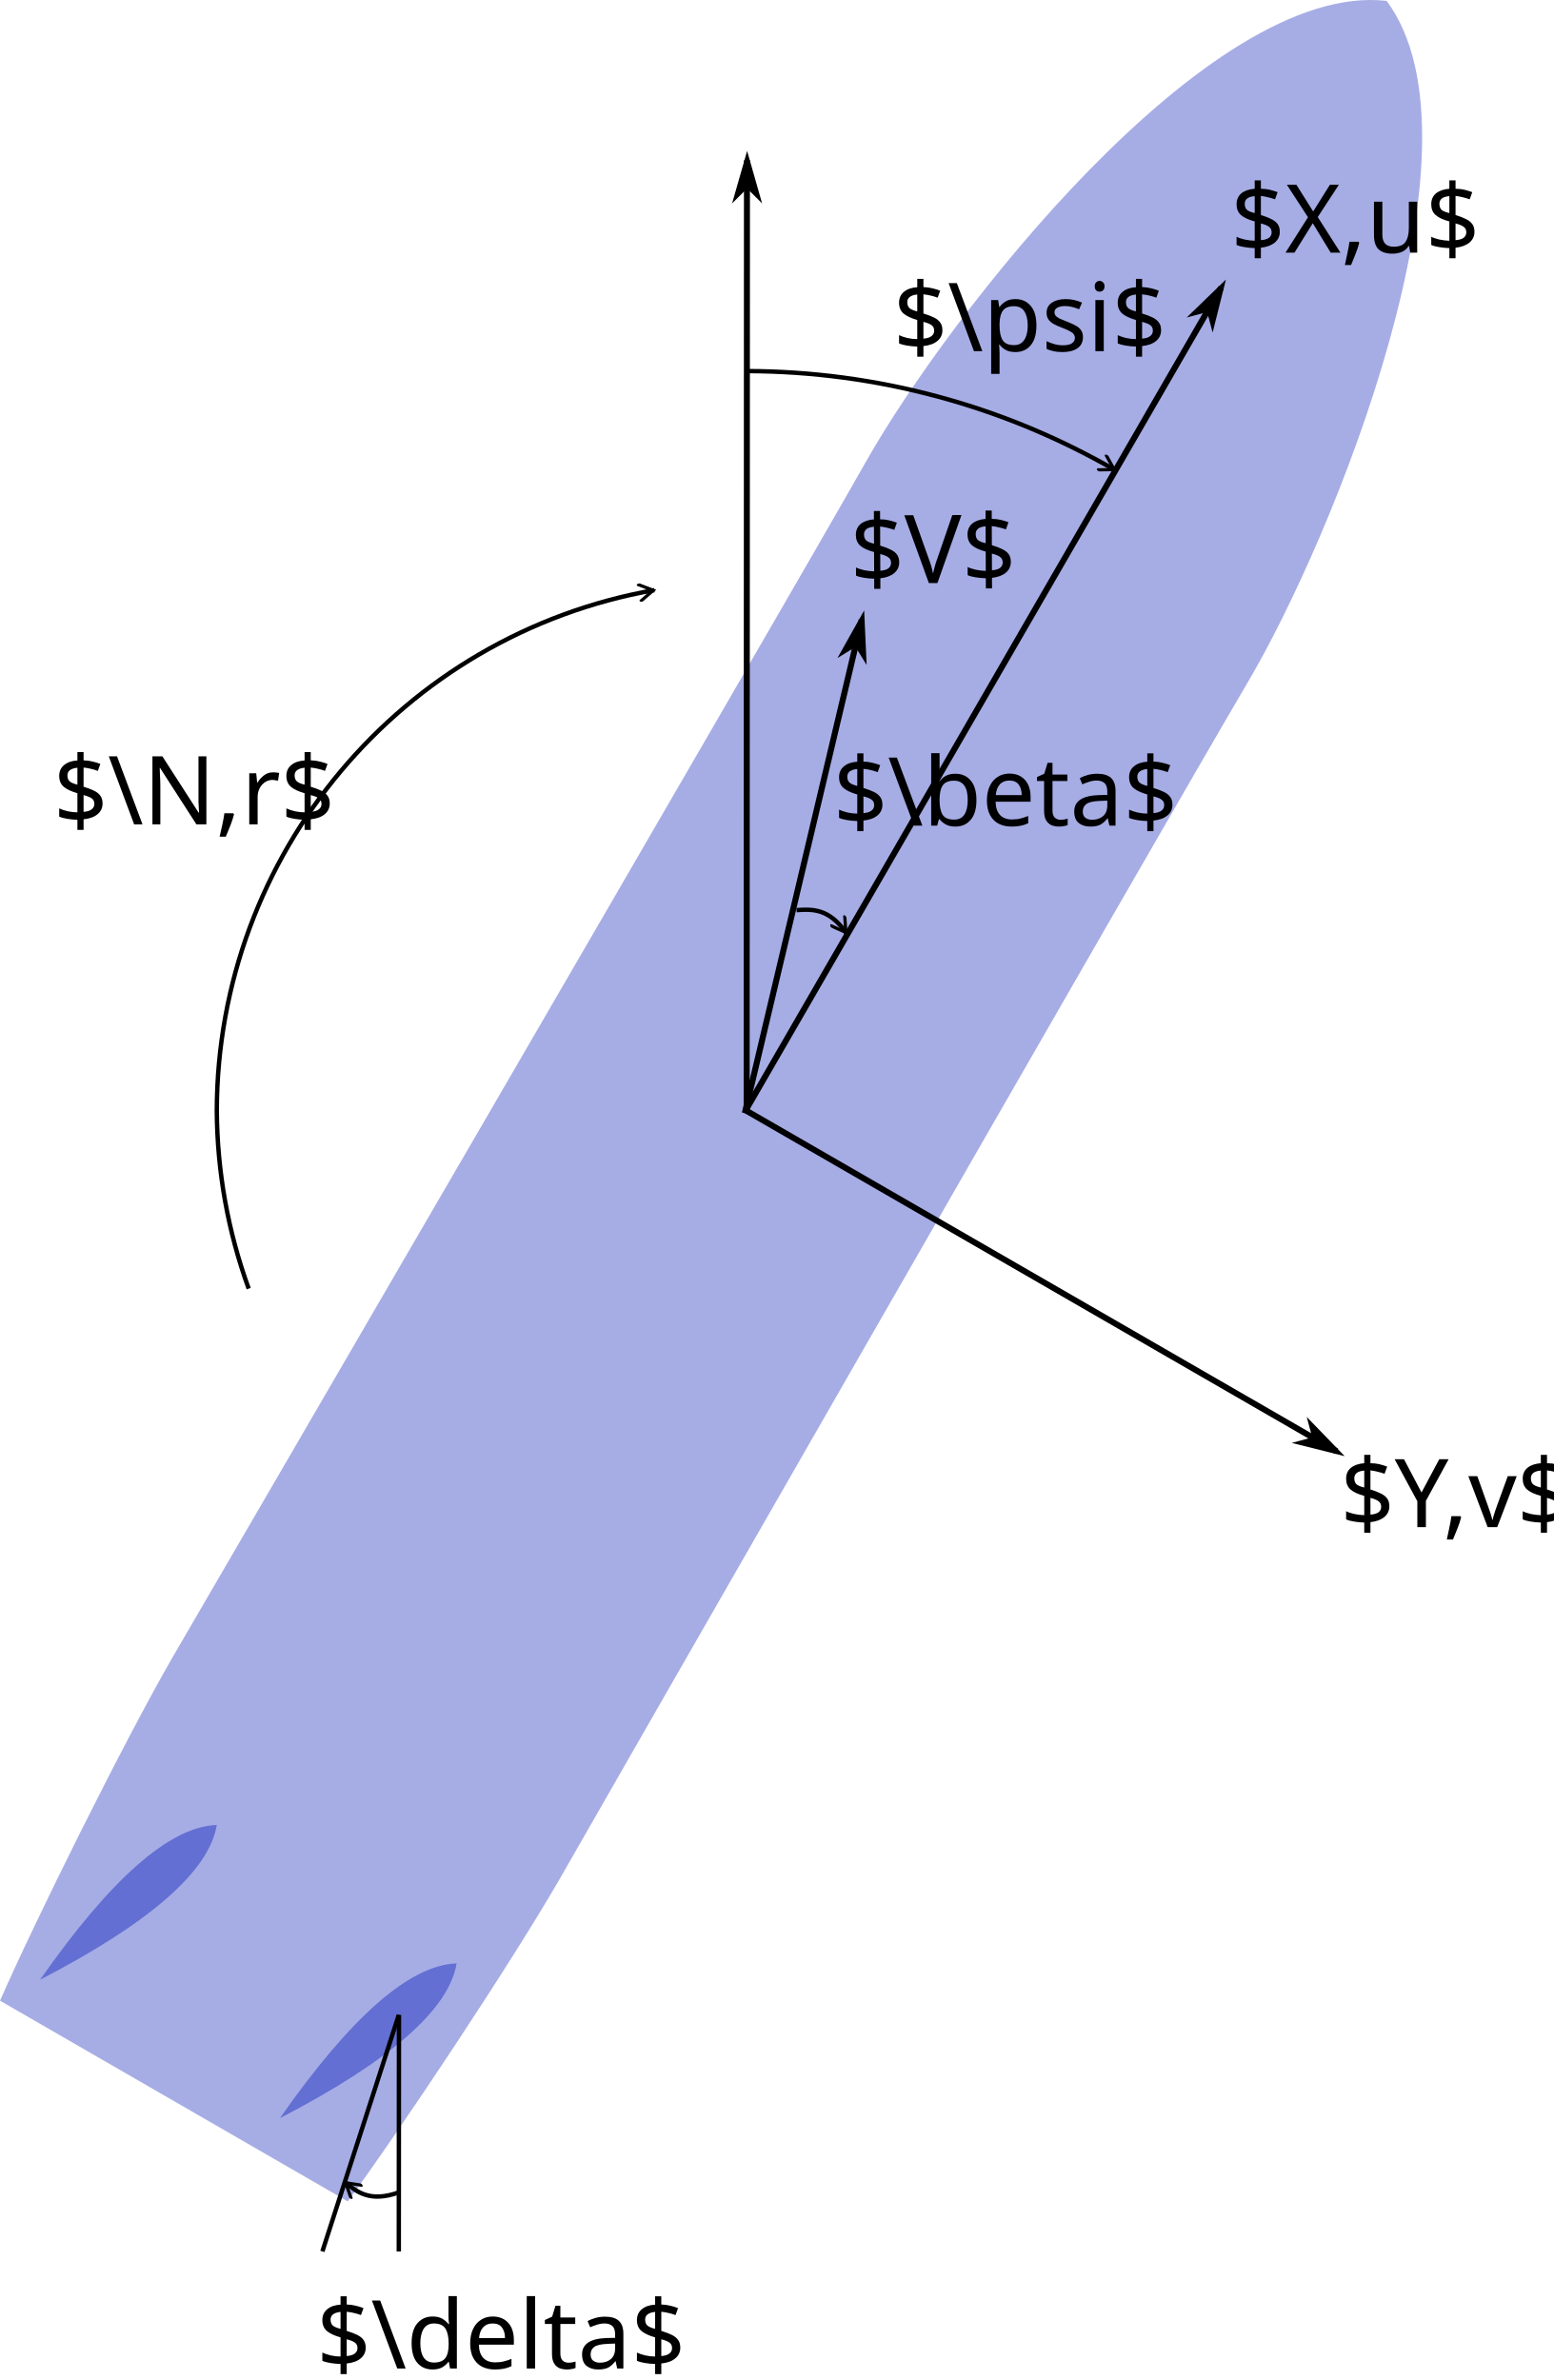
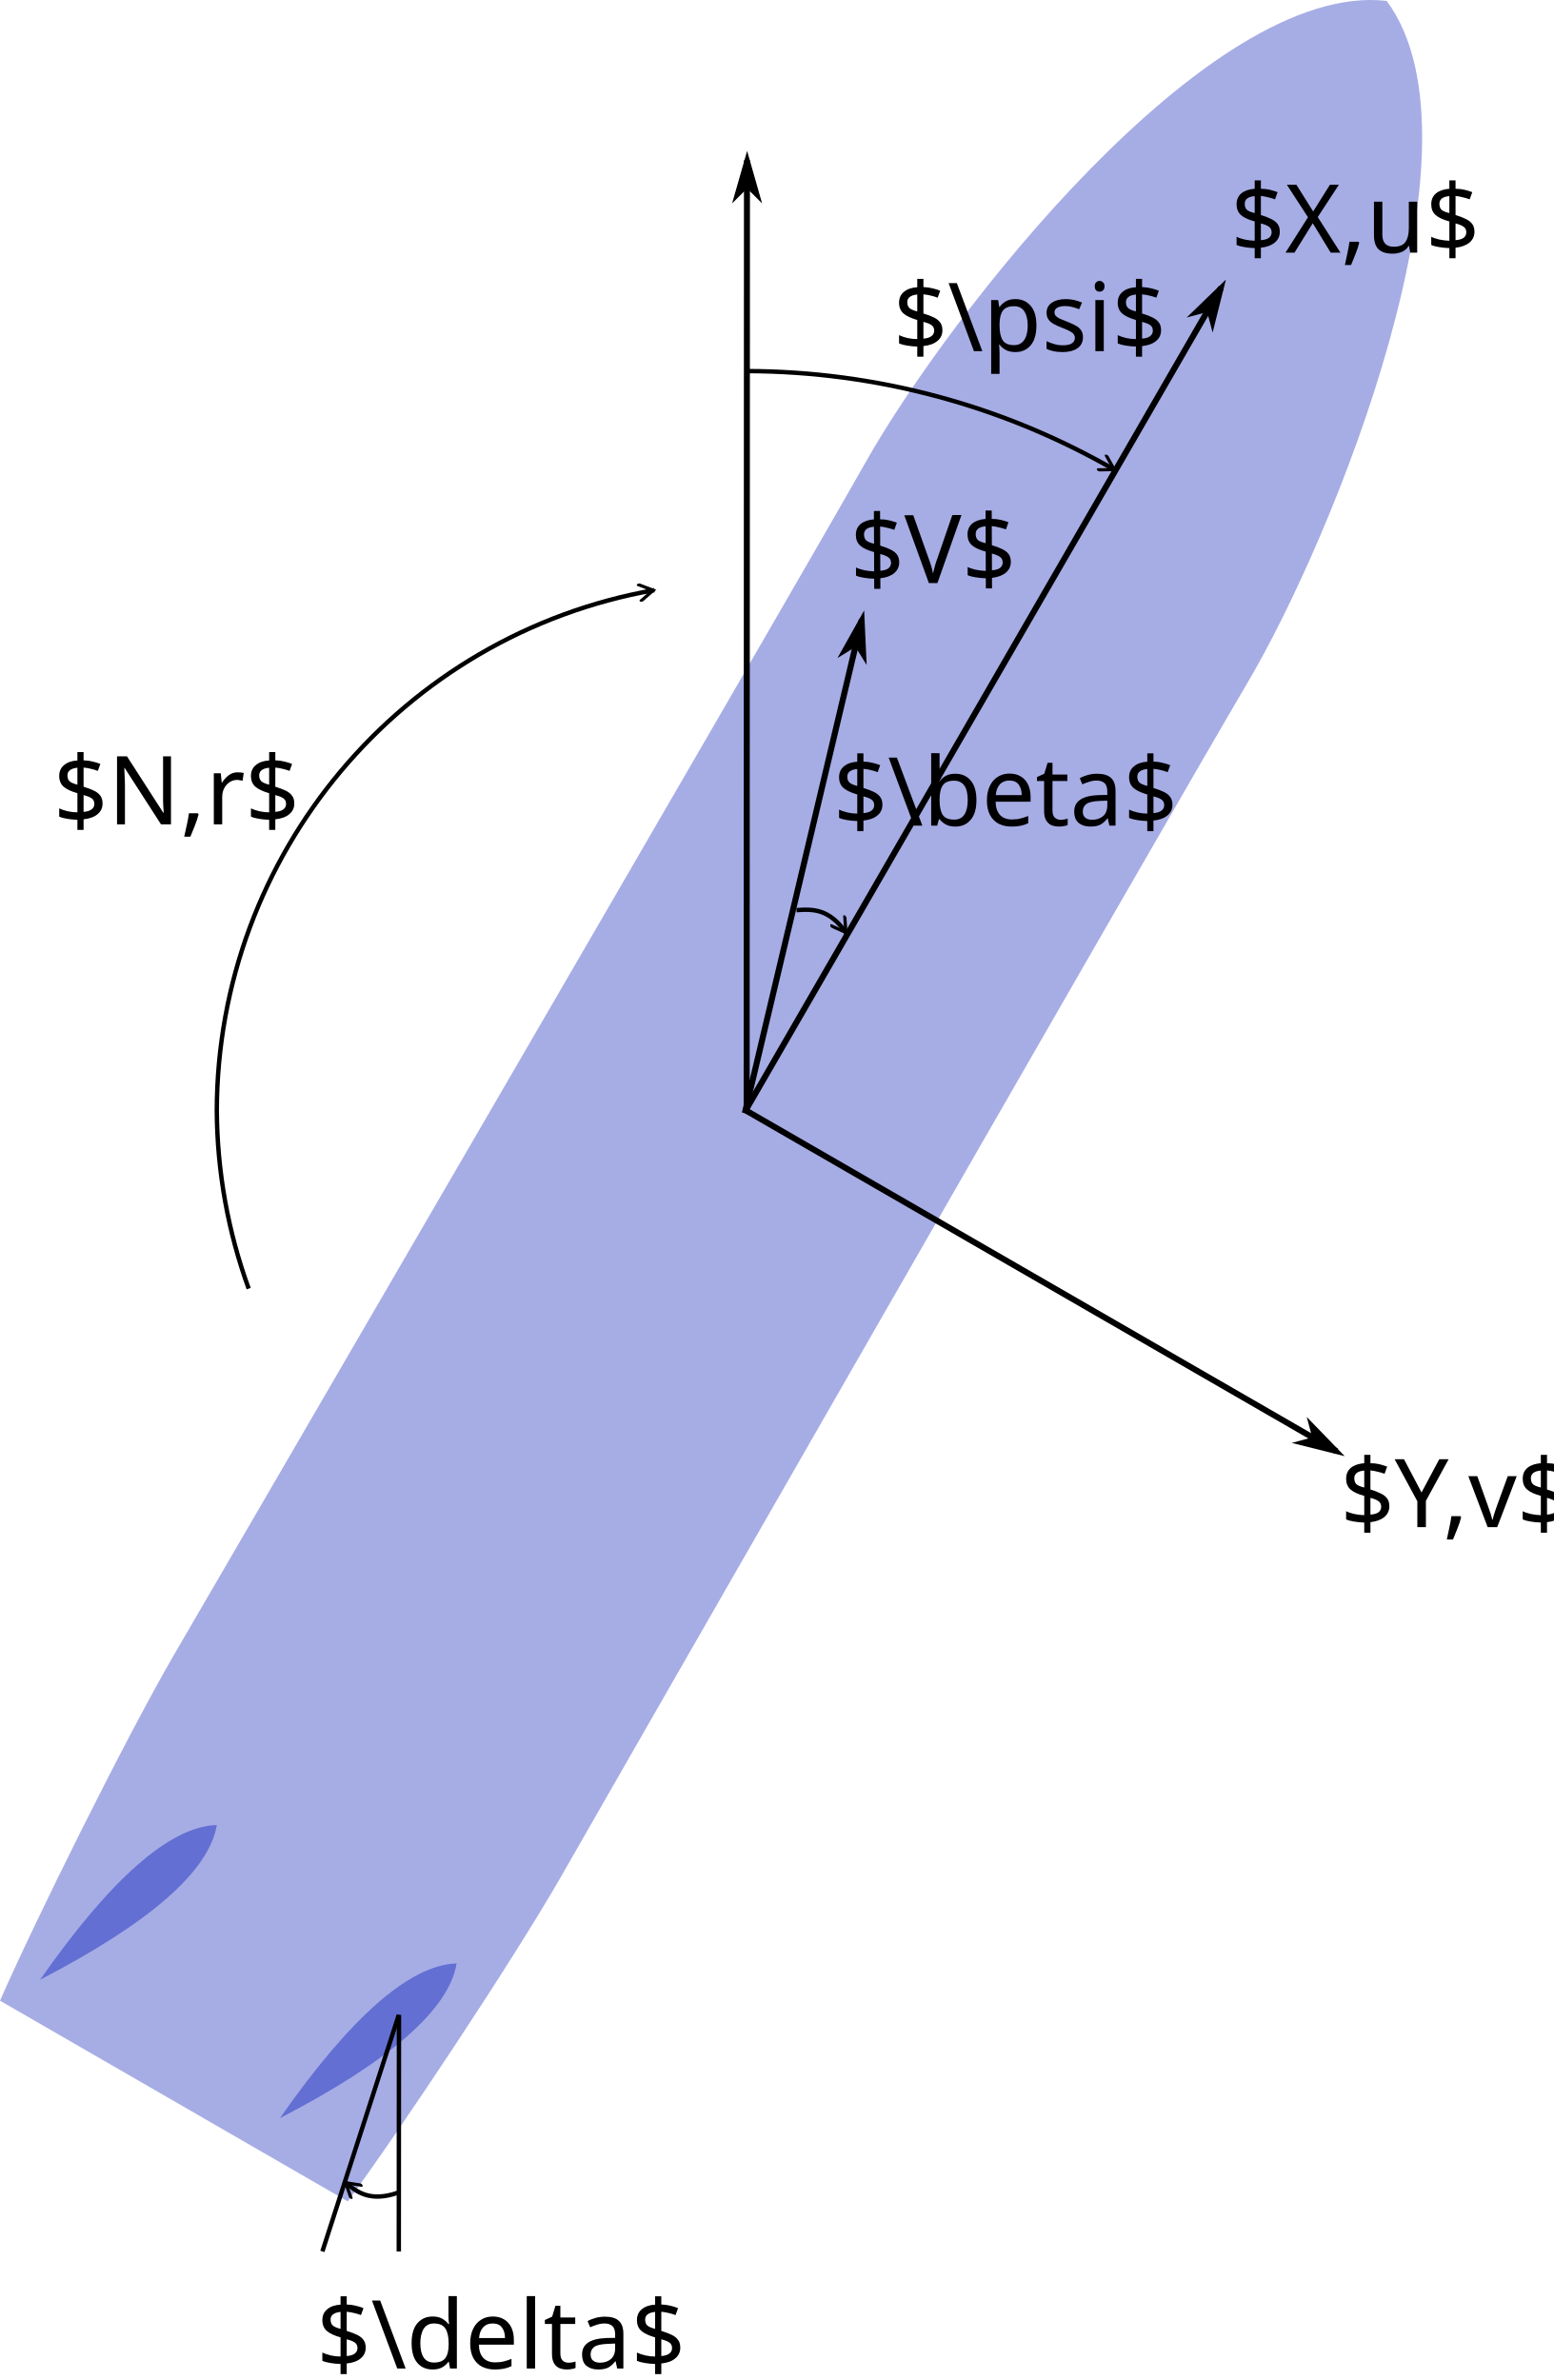
<svg xmlns="http://www.w3.org/2000/svg" width="4.604cm" height="7.053cm" viewBox="0 0 153.475 235.117" version="1.1" id="svg5" xml:space="preserve">
  <defs id="defs2">
    <marker style="overflow:visible" id="ArrowWideRounded" refX="0.5" refY="0" orient="auto-start-reverse" markerWidth="1" markerHeight="0.6" viewBox="0 0 1 1" preserveAspectRatio="none">
      <path style="fill:none;stroke:context-stroke;stroke-width:1;stroke-linecap:round" d="M 3,-3 0,0 3,3" transform="rotate(180,0.125,0)" id="path6" />
    </marker>
    <linearGradient id="linearGradient18296">
      <stop style="stop-color:#7781d7;stop-opacity:1;" offset="0" id="stop18294" />
    </linearGradient>
    <rect x="410.356" y="703.464" width="82.898" height="63.095" id="rect2929" />
    <rect x="166.453" y="700.889" width="81.197" height="44.333" id="rect11198" />
    <rect x="122.669" y="504.307" width="65.423" height="73.549" id="rect11068" />
    <rect x="410.356" y="703.464" width="82.898" height="63.095" id="rect3683" />
    <rect x="410.356" y="703.464" width="82.898" height="63.095" id="rect3738" />
    <rect x="410.356" y="703.464" width="82.898" height="63.095" id="rect3762" />
    <rect x="410.356" y="703.464" width="82.898" height="63.095" id="rect6978" />
    <rect x="410.356" y="703.464" width="82.898" height="63.095" id="rect8227" />
    <marker style="overflow:visible" id="Arrow1L" refX="4.696" refY="-0.027" orient="auto-start-reverse" markerWidth="8.75" markerHeight="5" viewBox="0 0 8.75 5" preserveAspectRatio="xMidYMid">
      <path style="fill:context-stroke;fill-rule:evenodd;stroke:none" d="M 0,0 5,-5 -12.5,0 5,5 Z" id="arrow1L" transform="scale(-0.5)" />
    </marker>
  </defs>
  <g id="layer1" style="display:inline" transform="translate(19.36282,-49.10909)">
    <g id="g555" transform="matrix(1.090411,0.6295493,-0.6295493,1.090411,36.34442,-67.9563)" style="stroke:none;stroke-width:0.444;stroke-dasharray:none;stroke-opacity:1">
      <a id="a4772" style="fill:#7781d7;fill-opacity:0.652;stroke:none;stroke-width:0.445;stroke-dasharray:none;stroke-opacity:1">
        <path id="path1055" style="display:inline;fill:#7781d7;fill-opacity:0.652;stroke:none;stroke-width:0.445;stroke-linejoin:round;stroke-dasharray:none;stroke-opacity:1;paint-order:markers fill stroke" d="m 84.909,208.336 c -0.014,7.599 1.001,23.553 1.75,30.249 h 15.747 15.747 c 0.749,-6.696 1.764,-22.65 1.75,-30.249 0,0 -0.322,-95.214 -0.2,-108.291 0.122,-13.077 -4.373,-46.129 -17.297,-51.729 -12.924,5.599 -17.419,38.652 -17.297,51.729 0.122,13.077 -0.2,108.291 -0.2,108.291 z" />
      </a>
      <g id="g2726" transform="rotate(20,105.9406,257.9604)" style="stroke:none;stroke-width:0.445;stroke-dasharray:none;stroke-opacity:1">
        <path id="path7777-0" style="display:inline;fill:#404ec7;fill-opacity:0.652;stroke:none;stroke-width:0.445;stroke-linejoin:round;stroke-dasharray:none;stroke-opacity:1" d="m 101.977,217.029 c 2.41,2.814 2.49,9.031 0.391,18.429 m -0.391,-18.429 c -2.288,2.914 -2.104,9.128 0.391,18.429" />
      </g>
      <path style="display:none;fill:#5a63fe;fill-opacity:1;stroke:none;stroke-width:0.444;stroke-linejoin:round;stroke-dasharray:none;stroke-opacity:1;paint-order:markers fill stroke" d="M 102.406,48.317 V 243.94" id="path5693" />
      <g id="g1" transform="rotate(20,95.07924,196.3625)" style="stroke:none;stroke-width:0.445;stroke-dasharray:none;stroke-opacity:1">
        <path id="path1" style="display:inline;fill:#404ec7;fill-opacity:0.652;stroke:none;stroke-width:0.445;stroke-linejoin:round;stroke-dasharray:none;stroke-opacity:1" d="m 101.977,217.029 c 2.41,2.814 2.49,9.031 0.391,18.429 m -0.391,-18.429 c -2.288,2.914 -2.104,9.128 0.391,18.429" />
      </g>
    </g>
    <g id="g6460" transform="matrix(0,1.450481,-1.450481,0,431.1217,-58.50051)" style="display:none">
      <g id="g6477">
        <path style="display:inline;fill:#94952d;fill-opacity:0.652;stroke:#000000;stroke-width:0.9;stroke-linejoin:round;stroke-dasharray:none;stroke-opacity:1;marker-start:url(#Arrow1L)" d="m 102.406,202.01 v 29.049" id="path6454" />
        <text xml:space="preserve" style="font-size:7.056px;line-height:1.5;font-family:'Baskerville Old Face';-inkscape-font-specification:'Baskerville Old Face, Normal';display:inline;fill:#000000;fill-opacity:1;stroke:none;stroke-width:0.3;stroke-linejoin:round;stroke-dasharray:none;stroke-opacity:1;paint-order:markers fill stroke" x="-200.612" y="104.68" id="text6458" transform="rotate(-90)">
          <tspan style="fill:#000000;fill-opacity:1;stroke:none;stroke-width:0.3" x="-200.612" y="104.68" id="tspan6456">$Y_R$</tspan>
        </text>
      </g>
      <g id="g6468" style="display:inline" transform="rotate(-90,102.43,231.0596)">
        <path style="display:inline;fill:#94952d;fill-opacity:0.652;stroke:#000000;stroke-width:0.9;stroke-linejoin:round;stroke-dasharray:none;stroke-opacity:1;marker-start:url(#Arrow1L)" d="m 102.406,215.044 v 16.015" id="path6462" />
        <text xml:space="preserve" style="font-size:7.056px;line-height:1.5;font-family:'Baskerville Old Face';-inkscape-font-specification:'Baskerville Old Face, Normal';display:inline;fill:#000000;fill-opacity:1;stroke:none;stroke-width:0.3;stroke-linejoin:round;stroke-dasharray:none;stroke-opacity:1;paint-order:markers fill stroke" x="92.36" y="210.716" id="text6466">
          <tspan style="fill:#000000;fill-opacity:1;stroke:none;stroke-width:0.3" x="92.36" y="210.716" id="tspan6464">$X_R$</tspan>
        </text>
      </g>
    </g>
    <g id="g6568" transform="matrix(-0.6295493,1.090411,-1.090411,-0.6295493,370.7258,192.6102)" style="display:inline;stroke-width:0.471;stroke-dasharray:none">
      <g id="g6558" style="stroke-width:0.471;stroke-dasharray:none">
        <path style="display:inline;fill:#94952d;fill-opacity:0.652;stroke:#000000;stroke-width:0.471;stroke-linejoin:round;stroke-dasharray:none;stroke-dashoffset:0;stroke-opacity:1;marker-start:url(#Arrow1L)" d="m 102.396,177.55 0.009,53.51" id="path6552" />
        <text xml:space="preserve" style="font-style:normal;font-variant:normal;font-weight:normal;font-stretch:normal;font-size:5.604px;line-height:1.5;font-family:'Baskerville Old Face';-inkscape-font-specification:'Baskerville Old Face, Normal';font-variant-ligatures:normal;font-variant-caps:normal;font-variant-numeric:normal;font-variant-east-asian:normal;display:inline;fill:#000000;fill-opacity:1;stroke:none;stroke-width:0.471;stroke-linejoin:round;stroke-dasharray:none;stroke-opacity:1;paint-order:markers fill stroke" x="-204.69" y="5.847" id="text6556" transform="rotate(-120)">
          <tspan style="font-style:normal;font-variant:normal;font-weight:normal;font-stretch:normal;font-size:7.472px;font-family:'Baskerville Old Face';-inkscape-font-specification:'Baskerville Old Face, Normal';font-variant-ligatures:normal;font-variant-caps:normal;font-variant-numeric:normal;font-variant-east-asian:normal;fill:#000000;fill-opacity:1;stroke:none;stroke-width:0.471;stroke-dasharray:none" x="-204.69" y="5.847" id="tspan6554">$Y,v$</tspan>
        </text>
      </g>
      <g id="g6566" style="display:inline;stroke-width:0.471;stroke-dasharray:none" transform="rotate(-90,102.43,231.0596)">
        <path style="display:inline;fill:#7781d7;fill-opacity:1;fill-rule:evenodd;stroke:#000000;stroke-width:0.471;stroke-linejoin:round;stroke-dasharray:none;stroke-dashoffset:0;stroke-opacity:1;marker-start:url(#Arrow1L)" d="m 102.43,156.481 -0.024,74.579" id="path6560" />
        <text xml:space="preserve" style="font-style:normal;font-variant:normal;font-weight:normal;font-stretch:normal;font-size:5.604px;line-height:1.5;font-family:'Baskerville Old Face';-inkscape-font-specification:'Baskerville Old Face, Normal';font-variant-ligatures:normal;font-variant-caps:normal;font-variant-numeric:normal;font-variant-east-asian:normal;display:inline;fill:#000000;fill-opacity:1;stroke:none;stroke-width:0.471;stroke-linejoin:round;stroke-dasharray:none;stroke-opacity:1;paint-order:markers fill stroke" x="11.212" y="183.995" id="text6564" transform="rotate(-30)">
          <tspan style="font-style:normal;font-variant:normal;font-weight:normal;font-stretch:normal;font-size:7.472px;font-family:'Baskerville Old Face';-inkscape-font-specification:'Baskerville Old Face, Normal';font-variant-ligatures:normal;font-variant-caps:normal;font-variant-numeric:normal;font-variant-east-asian:normal;fill:#000000;fill-opacity:1;stroke:none;stroke-width:0.471;stroke-dasharray:none" x="11.212" y="183.995" id="tspan6570">$X,u$</tspan>
        </text>
      </g>
    </g>
    <g id="g8" transform="translate(-54.65896,-5.726015)">
      <path style="display:inline;fill:none;stroke:#000000;stroke-width:0;stroke-dasharray:none;stroke-opacity:1" d="m 118.178,210.816 -1.963,7.326 -5.936,17.452 5.936,-17.452" id="path2" transform="matrix(1.259099,0,0,1.259099,-69.1755,-27.20953)" />
      <path style="display:inline;fill:none;stroke:#000000;stroke-width:0.344;stroke-dasharray:none;stroke-opacity:1" d="m 114.255,241.81 0.013,-18.563" id="path4" transform="matrix(1.259099,0,0,1.259099,-69.1755,-27.20953)" />
      <path style="display:inline;fill:none;stroke:#000000;stroke-width:0.344;stroke-dasharray:none;stroke-opacity:1" d="m 114.256,223.252 -5.995,18.554" id="path5" transform="matrix(1.259099,0,0,1.259099,-69.1755,-27.20953)" />
      <text xml:space="preserve" style="font-style:normal;font-variant:normal;font-weight:normal;font-stretch:normal;font-size:7.056px;line-height:1.5;font-family:'Baskerville Old Face';-inkscape-font-specification:'Baskerville Old Face, Normal';font-variant-ligatures:normal;font-variant-caps:normal;font-variant-numeric:normal;font-variant-east-asian:normal;display:inline;fill:#000000;fill-opacity:1;stroke:none;stroke-width:0.378;stroke-linejoin:round;stroke-dasharray:none;stroke-opacity:1;paint-order:markers fill stroke" x="66.554" y="288.822" id="text6">
        <tspan style="font-style:normal;font-variant:normal;font-weight:normal;font-stretch:normal;font-size:9.407px;font-family:'Baskerville Old Face';-inkscape-font-specification:'Baskerville Old Face, Normal';font-variant-ligatures:normal;font-variant-caps:normal;font-variant-numeric:normal;font-variant-east-asian:normal;fill:#000000;fill-opacity:1;stroke:none;stroke-width:0.378" x="66.554" y="288.822" id="tspan7">$\delta$</tspan>
      </text>
      <path style="fill:none;stroke:#000000;stroke-width:0.433;stroke-dasharray:none;marker-end:url(#ArrowWideRounded)" d="m 74.692,271.418 c -2.821,0.997 -4.099,0.011 -5.343,-1.02" id="path3" />
    </g>
    <g id="g11" transform="matrix(1.3265289e-8,1.259099,-1.259099,1.3265289e-8,345.3375,29.87096)" style="display:inline;stroke-width:0.471;stroke-dasharray:none">
      <g id="g10" style="display:inline;stroke-width:0.471;stroke-dasharray:none" transform="rotate(-90,102.43,231.0596)">
        <path style="display:inline;fill:#7781d7;fill-opacity:1;fill-rule:evenodd;stroke:#000000;stroke-width:0.471;stroke-linejoin:round;stroke-dasharray:none;stroke-dashoffset:0;stroke-opacity:1;marker-start:url(#Arrow1L)" d="m 102.43,156.481 -0.024,74.579" id="path9" />
        <text xml:space="preserve" style="font-style:normal;font-variant:normal;font-weight:normal;font-stretch:normal;font-size:5.604px;line-height:1.5;font-family:'Baskerville Old Face';-inkscape-font-specification:'Baskerville Old Face, Normal';font-variant-ligatures:normal;font-variant-caps:normal;font-variant-numeric:normal;font-variant-east-asian:normal;display:none;fill:#000000;fill-opacity:1;stroke:none;stroke-width:0.471;stroke-linejoin:round;stroke-dasharray:none;stroke-opacity:1;paint-order:markers fill stroke" x="97.266" y="153.826" id="text9">
          <tspan style="font-style:normal;font-variant:normal;font-weight:normal;font-stretch:normal;font-size:7.472px;font-family:'Baskerville Old Face';-inkscape-font-specification:'Baskerville Old Face, Normal';font-variant-ligatures:normal;font-variant-caps:normal;font-variant-numeric:normal;font-variant-east-asian:normal;fill:#000000;fill-opacity:1;stroke:none;stroke-width:0.471;stroke-dasharray:none" x="0" y="0" id="tspan9">$x_0$</tspan>
        </text>
      </g>
    </g>
    <g id="g12" style="display:inline;stroke-width:0.471;stroke-dasharray:none" transform="matrix(1.217498,0.3209783,-0.3209783,1.217498,3.685202,-155.109)">
      <path style="display:inline;fill:#94952d;fill-opacity:0.652;stroke:#000000;stroke-width:0.471;stroke-linejoin:round;stroke-dasharray:none;stroke-dashoffset:0;stroke-opacity:1;marker-start:url(#Arrow1L)" d="m 101.408,191.264 0.998,39.796" id="path11" />
      <text xml:space="preserve" style="font-style:normal;font-variant:normal;font-weight:normal;font-stretch:normal;font-size:5.604px;line-height:1.5;font-family:'Baskerville Old Face';-inkscape-font-specification:'Baskerville Old Face, Normal';font-variant-ligatures:normal;font-variant-caps:normal;font-variant-numeric:normal;font-variant-east-asian:normal;display:inline;fill:#000000;fill-opacity:1;stroke:none;stroke-width:0.471;stroke-linejoin:round;stroke-dasharray:none;stroke-opacity:1;paint-order:markers fill stroke" x="47.54" y="208.16" id="text11" transform="rotate(-15)">
        <tspan style="font-style:normal;font-variant:normal;font-weight:normal;font-stretch:normal;font-size:7.472px;font-family:'Baskerville Old Face';-inkscape-font-specification:'Baskerville Old Face, Normal';font-variant-ligatures:normal;font-variant-caps:normal;font-variant-numeric:normal;font-variant-east-asian:normal;fill:#000000;fill-opacity:1;stroke:none;stroke-width:0.471;stroke-dasharray:none" x="47.54" y="208.16" id="tspan11">$V$</tspan>
      </text>
    </g>
    <g id="g13">
      <text xml:space="preserve" style="font-style:normal;font-variant:normal;font-weight:normal;font-stretch:normal;font-size:7.056px;line-height:1.5;font-family:'Baskerville Old Face';-inkscape-font-specification:'Baskerville Old Face, Normal';font-variant-ligatures:normal;font-variant-caps:normal;font-variant-numeric:normal;font-variant-east-asian:normal;display:inline;fill:#000000;fill-opacity:1;stroke:none;stroke-width:0.378;stroke-linejoin:round;stroke-dasharray:none;stroke-opacity:1;paint-order:markers fill stroke" x="125.71" y="138.21" id="text12" transform="translate(-62.78031,-7.539973)">
        <tspan style="font-style:normal;font-variant:normal;font-weight:normal;font-stretch:normal;font-size:9.407px;font-family:'Baskerville Old Face';-inkscape-font-specification:'Baskerville Old Face, Normal';font-variant-ligatures:normal;font-variant-caps:normal;font-variant-numeric:normal;font-variant-east-asian:normal;fill:#000000;fill-opacity:1;stroke:none;stroke-width:0.378" x="125.71" y="138.21" id="tspan12">$\beta$</tspan>
      </text>
      <path style="display:inline;fill:none;stroke:#000000;stroke-width:0.433;stroke-dasharray:none;marker-start:url(#ArrowWideRounded)" d="m 64.24,141.313 c -1.707,-2.457 -3.321,-2.403 -4.932,-2.293" id="path12" />
    </g>
    <g id="g14">
      <text xml:space="preserve" style="font-style:normal;font-variant:normal;font-weight:normal;font-stretch:normal;font-size:7.056px;line-height:1.5;font-family:'Baskerville Old Face';-inkscape-font-specification:'Baskerville Old Face, Normal';font-variant-ligatures:normal;font-variant-caps:normal;font-variant-numeric:normal;font-variant-east-asian:normal;display:inline;fill:#000000;fill-opacity:1;stroke:none;stroke-width:0.378;stroke-linejoin:round;stroke-dasharray:none;stroke-opacity:1;paint-order:markers fill stroke" x="68.855" y="83.797" id="text10">
        <tspan style="font-style:normal;font-variant:normal;font-weight:normal;font-stretch:normal;font-size:9.407px;font-family:'Baskerville Old Face';-inkscape-font-specification:'Baskerville Old Face, Normal';font-variant-ligatures:normal;font-variant-caps:normal;font-variant-numeric:normal;font-variant-east-asian:normal;fill:#000000;fill-opacity:1;stroke:none;stroke-width:0.378" x="68.855" y="83.797" id="tspan10">$\psi$</tspan>
      </text>
    </g>
    <path id="path17" style="display:inline;fill:none;stroke:#000000;stroke-width:0.433;marker-end:url(#ArrowWideRounded)" d="m 5.199,176.411 c -2.049,-5.633 -3.114,-11.576 -3.151,-17.57 0.047,-25.349 18.254,-47.02 43.215,-51.435 v 0" />
    <path id="path10" style="display:inline;fill:none;stroke:#000000;stroke-width:0.344;stroke-dasharray:none;marker-start:url(#ArrowWideRounded)" d="m 131.31,180.795 c -8.785,-5.071 -18.746,-7.75 -28.89,-7.771 v 0" transform="matrix(1.259099,-1.3265289e-8,1.3265289e-8,1.259099,-74.55879,-132.0864)" />
    <g id="g18" transform="translate(-54.38949,-4.382162)" />
    <text xml:space="preserve" style="font-style:normal;font-variant:normal;font-weight:normal;font-stretch:normal;font-size:7.056px;line-height:1.5;font-family:'Baskerville Old Face';-inkscape-font-specification:'Baskerville Old Face, Normal';font-variant-ligatures:normal;font-variant-caps:normal;font-variant-numeric:normal;font-variant-east-asian:normal;display:inline;fill:#000000;fill-opacity:1;stroke:none;stroke-width:0.378;stroke-linejoin:round;stroke-dasharray:none;stroke-opacity:1;paint-order:markers fill stroke" x="-14.095" y="130.55" id="text18">
-       <tspan style="font-style:normal;font-variant:normal;font-weight:normal;font-stretch:normal;font-size:9.407px;font-family:'Baskerville Old Face';-inkscape-font-specification:'Baskerville Old Face, Normal';font-variant-ligatures:normal;font-variant-caps:normal;font-variant-numeric:normal;font-variant-east-asian:normal;fill:#000000;fill-opacity:1;stroke:none;stroke-width:0.378" x="-14.095" y="130.55" id="tspan19">$\N,r$</tspan>
+       <tspan style="font-style:normal;font-variant:normal;font-weight:normal;font-stretch:normal;font-size:9.407px;font-family:'Baskerville Old Face';-inkscape-font-specification:'Baskerville Old Face, Normal';font-variant-ligatures:normal;font-variant-caps:normal;font-variant-numeric:normal;font-variant-east-asian:normal;fill:#000000;fill-opacity:1;stroke:none;stroke-width:0.378" x="-14.095" y="130.55" id="tspan19">$N,r$</tspan>
    </text>
  </g>
</svg>
